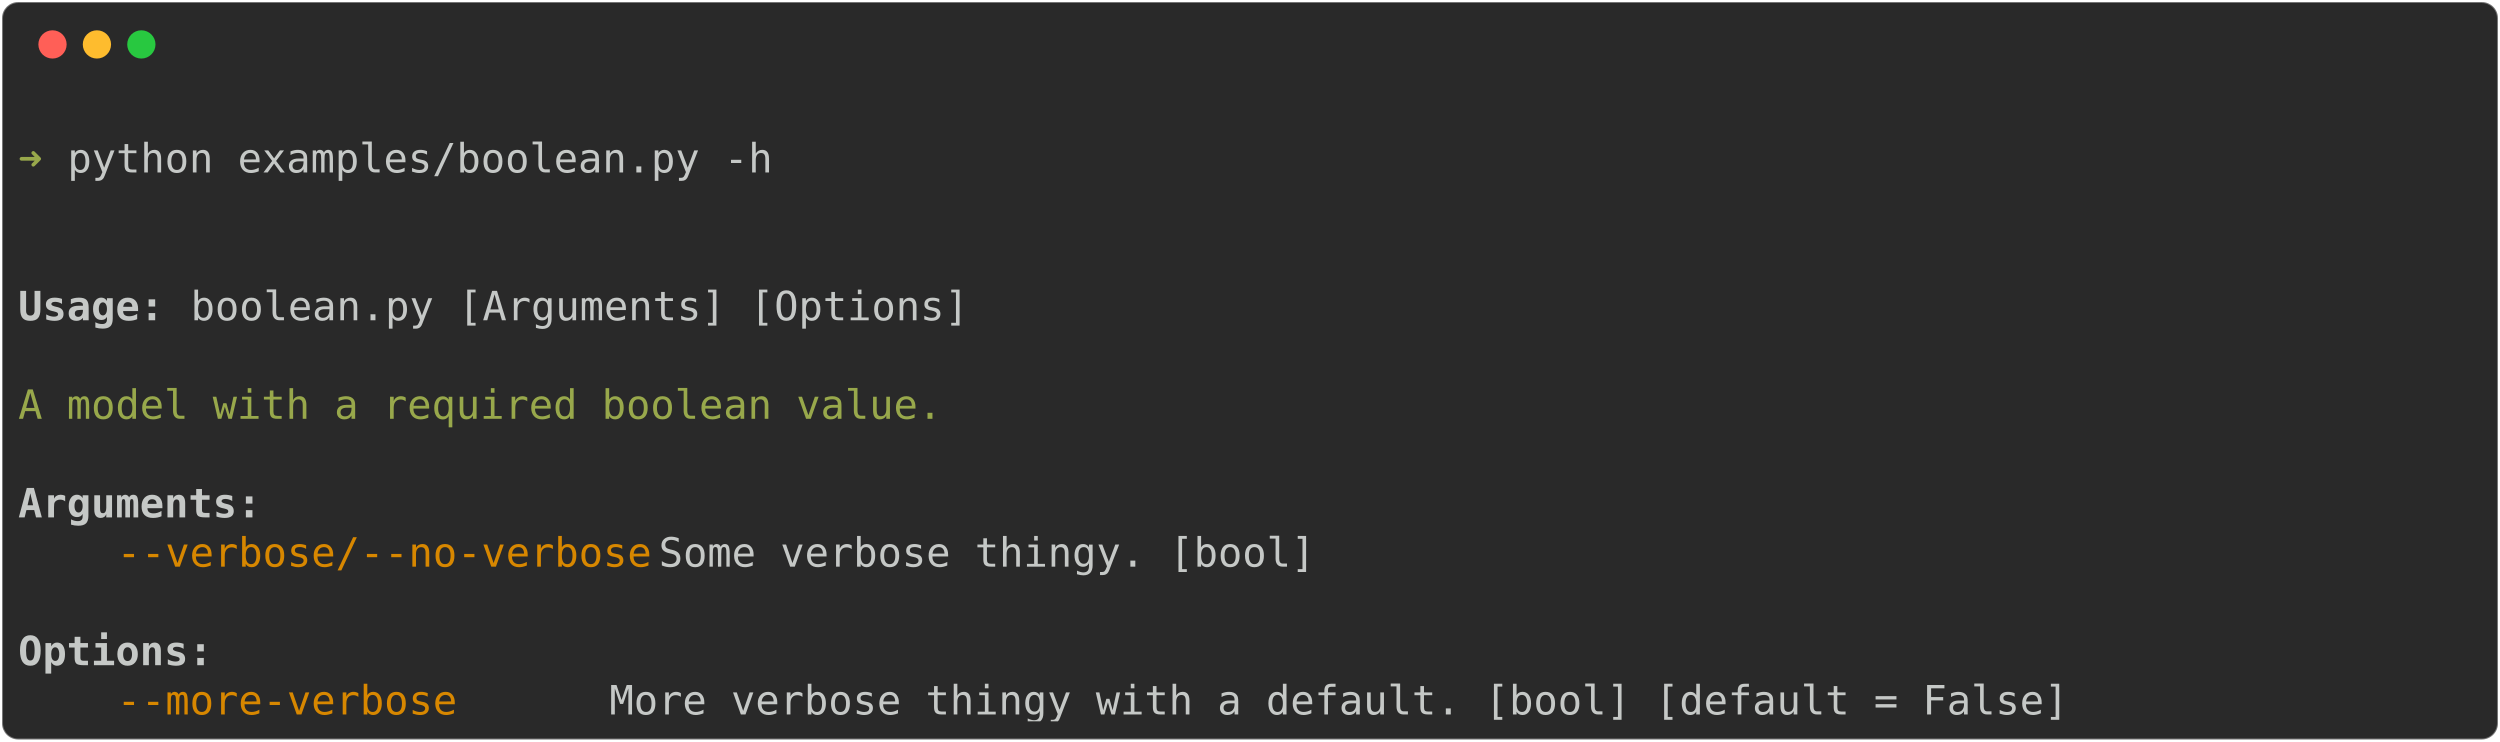
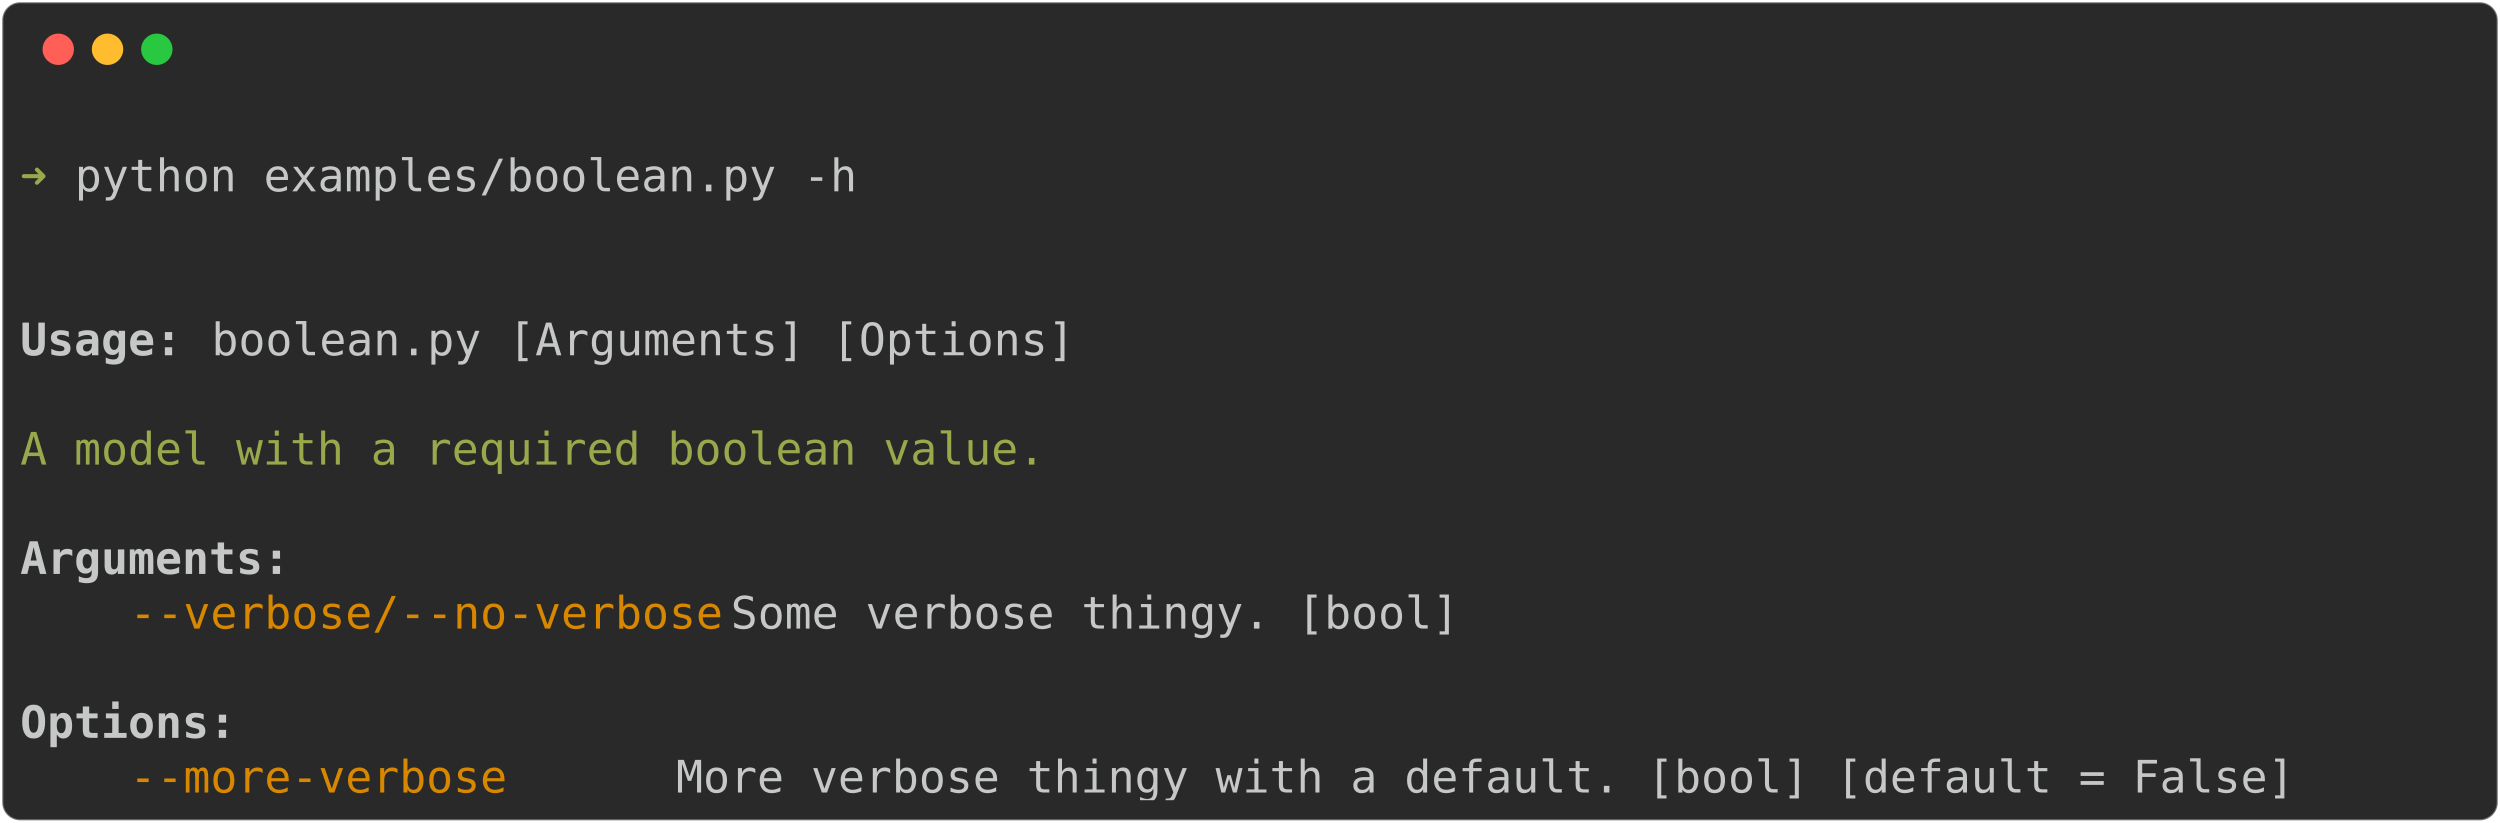
- <svg xmlns="http://www.w3.org/2000/svg" class="rich-terminal" viewBox="0 0 1238 367.2">
+ <svg xmlns="http://www.w3.org/2000/svg" class="rich-terminal" viewBox="0 0 1116 367.2">
  <style>

    @font-face {
        font-family: "Fira Code";
        src: local("FiraCode-Regular"),
                url("https://cdnjs.cloudflare.com/ajax/libs/firacode/6.2.0/woff2/FiraCode-Regular.woff2") format("woff2"),
                url("https://cdnjs.cloudflare.com/ajax/libs/firacode/6.2.0/woff/FiraCode-Regular.woff") format("woff");
        font-style: normal;
        font-weight: 400;
    }
    @font-face {
        font-family: "Fira Code";
        src: local("FiraCode-Bold"),
                url("https://cdnjs.cloudflare.com/ajax/libs/firacode/6.2.0/woff2/FiraCode-Bold.woff2") format("woff2"),
                url("https://cdnjs.cloudflare.com/ajax/libs/firacode/6.2.0/woff/FiraCode-Bold.woff") format("woff");
        font-style: bold;
        font-weight: 700;
    }

    .abcdefg-matrix {
        font-family: Fira Code, monospace;
        font-size: 20px;
        line-height: 24.4px;
        font-variant-east-asian: full-width;
    }

    .abcdefg-title {
        font-size: 18px;
        font-weight: bold;
        font-family: arial;
    }

    .abcdefg-r1 { fill: #c5c8c6 }
.abcdefg-r2 { fill: #98a84b }
.abcdefg-r3 { fill: #c5c8c6;font-weight: bold }
.abcdefg-r4 { fill: #d78700 }
    </style>
  <defs>
    <clipPath id="abcdefg-clip-terminal">
-       <rect x="0" y="0" width="1219.0" height="316.2" />
+       <rect x="0" y="0" width="1097.0" height="316.2" />
    </clipPath>
    <clipPath id="abcdefg-line-0">
-       <rect x="0" y="1.5" width="1220" height="24.65" />
+       <rect x="0" y="1.5" width="1098" height="24.65" />
    </clipPath>
    <clipPath id="abcdefg-line-1">
-       <rect x="0" y="25.9" width="1220" height="24.65" />
+       <rect x="0" y="25.9" width="1098" height="24.65" />
    </clipPath>
    <clipPath id="abcdefg-line-2">
-       <rect x="0" y="50.3" width="1220" height="24.65" />
+       <rect x="0" y="50.3" width="1098" height="24.65" />
    </clipPath>
    <clipPath id="abcdefg-line-3">
-       <rect x="0" y="74.7" width="1220" height="24.65" />
+       <rect x="0" y="74.7" width="1098" height="24.65" />
    </clipPath>
    <clipPath id="abcdefg-line-4">
-       <rect x="0" y="99.1" width="1220" height="24.65" />
+       <rect x="0" y="99.1" width="1098" height="24.65" />
    </clipPath>
    <clipPath id="abcdefg-line-5">
-       <rect x="0" y="123.5" width="1220" height="24.65" />
+       <rect x="0" y="123.5" width="1098" height="24.65" />
    </clipPath>
    <clipPath id="abcdefg-line-6">
-       <rect x="0" y="147.9" width="1220" height="24.65" />
+       <rect x="0" y="147.9" width="1098" height="24.65" />
    </clipPath>
    <clipPath id="abcdefg-line-7">
-       <rect x="0" y="172.3" width="1220" height="24.65" />
+       <rect x="0" y="172.3" width="1098" height="24.65" />
    </clipPath>
    <clipPath id="abcdefg-line-8">
-       <rect x="0" y="196.7" width="1220" height="24.65" />
+       <rect x="0" y="196.7" width="1098" height="24.65" />
    </clipPath>
    <clipPath id="abcdefg-line-9">
-       <rect x="0" y="221.1" width="1220" height="24.65" />
+       <rect x="0" y="221.1" width="1098" height="24.65" />
    </clipPath>
    <clipPath id="abcdefg-line-10">
-       <rect x="0" y="245.5" width="1220" height="24.65" />
+       <rect x="0" y="245.5" width="1098" height="24.65" />
    </clipPath>
    <clipPath id="abcdefg-line-11">
-       <rect x="0" y="269.9" width="1220" height="24.65" />
+       <rect x="0" y="269.9" width="1098" height="24.65" />
    </clipPath>
  </defs>
-   <rect fill="#292929" stroke="rgba(255,255,255,0.35)" stroke-width="1" x="1" y="1" width="1236" height="365.2" rx="8" />
+   <rect fill="#292929" stroke="rgba(255,255,255,0.35)" stroke-width="1" x="1" y="1" width="1114" height="365.2" rx="8" />
  <g transform="translate(26,22)">
    <circle cx="0" cy="0" r="7" fill="#ff5f57" />
    <circle cx="22" cy="0" r="7" fill="#febc2e" />
    <circle cx="44" cy="0" r="7" fill="#28c840" />
  </g>
  <g transform="translate(9, 41)" clip-path="url(#abcdefg-clip-terminal)">
    <g class="abcdefg-matrix">
-       <text class="abcdefg-r1" x="1220" y="20" textLength="12.2" clip-path="url(#abcdefg-line-0)">
+       <text class="abcdefg-r1" x="1098" y="20" textLength="12.2" clip-path="url(#abcdefg-line-0)">
</text>
      <text class="abcdefg-r2" x="0" y="44.4" textLength="24.4" clip-path="url(#abcdefg-line-1)">➜ </text>
      <text class="abcdefg-r1" x="24.4" y="44.4" textLength="353.8" clip-path="url(#abcdefg-line-1)">python examples/boolean.py -h</text>
-       <text class="abcdefg-r1" x="1220" y="44.4" textLength="12.2" clip-path="url(#abcdefg-line-1)">
+       <text class="abcdefg-r1" x="1098" y="44.4" textLength="12.2" clip-path="url(#abcdefg-line-1)">
</text>
-       <text class="abcdefg-r1" x="1220" y="68.8" textLength="12.2" clip-path="url(#abcdefg-line-2)">
+       <text class="abcdefg-r1" x="1098" y="68.8" textLength="12.2" clip-path="url(#abcdefg-line-2)">
</text>
-       <text class="abcdefg-r1" x="1220" y="93.2" textLength="12.2" clip-path="url(#abcdefg-line-3)">
+       <text class="abcdefg-r1" x="1098" y="93.2" textLength="12.2" clip-path="url(#abcdefg-line-3)">
</text>
      <text class="abcdefg-r3" x="0" y="117.6" textLength="85.4" clip-path="url(#abcdefg-line-4)">Usage: </text>
      <text class="abcdefg-r1" x="85.4" y="117.6" textLength="390.4" clip-path="url(#abcdefg-line-4)">boolean.py [Arguments] [Options]</text>
-       <text class="abcdefg-r1" x="1220" y="117.6" textLength="12.2" clip-path="url(#abcdefg-line-4)">
+       <text class="abcdefg-r1" x="1098" y="117.6" textLength="12.2" clip-path="url(#abcdefg-line-4)">
</text>
-       <text class="abcdefg-r1" x="1220" y="142" textLength="12.2" clip-path="url(#abcdefg-line-5)">
+       <text class="abcdefg-r1" x="1098" y="142" textLength="12.2" clip-path="url(#abcdefg-line-5)">
</text>
      <text class="abcdefg-r2" x="0" y="166.4" textLength="463.6" clip-path="url(#abcdefg-line-6)">A model with a required boolean value.</text>
-       <text class="abcdefg-r1" x="1220" y="166.4" textLength="12.2" clip-path="url(#abcdefg-line-6)">
+       <text class="abcdefg-r1" x="1098" y="166.4" textLength="12.2" clip-path="url(#abcdefg-line-6)">
</text>
-       <text class="abcdefg-r1" x="1220" y="190.8" textLength="12.2" clip-path="url(#abcdefg-line-7)">
+       <text class="abcdefg-r1" x="1098" y="190.8" textLength="12.2" clip-path="url(#abcdefg-line-7)">
</text>
      <text class="abcdefg-r3" x="0" y="215.2" textLength="122" clip-path="url(#abcdefg-line-8)">Arguments:</text>
-       <text class="abcdefg-r1" x="1220" y="215.2" textLength="12.2" clip-path="url(#abcdefg-line-8)">
+       <text class="abcdefg-r1" x="1098" y="215.2" textLength="12.2" clip-path="url(#abcdefg-line-8)">
</text>
      <text class="abcdefg-r4" x="48.8" y="239.6" textLength="268.4" clip-path="url(#abcdefg-line-9)">--verbose/--no-verbose</text>
      <text class="abcdefg-r1" x="317.2" y="239.6" textLength="341.6" clip-path="url(#abcdefg-line-9)"> Some verbose thingy. [bool]</text>
-       <text class="abcdefg-r1" x="1220" y="239.6" textLength="12.2" clip-path="url(#abcdefg-line-9)">
+       <text class="abcdefg-r1" x="1098" y="239.6" textLength="12.2" clip-path="url(#abcdefg-line-9)">
</text>
-       <text class="abcdefg-r1" x="1220" y="264" textLength="12.2" clip-path="url(#abcdefg-line-10)">
+       <text class="abcdefg-r1" x="1098" y="264" textLength="12.2" clip-path="url(#abcdefg-line-10)">
</text>
      <text class="abcdefg-r3" x="0" y="288.4" textLength="97.6" clip-path="url(#abcdefg-line-11)">Options:</text>
-       <text class="abcdefg-r1" x="1220" y="288.4" textLength="12.2" clip-path="url(#abcdefg-line-11)">
+       <text class="abcdefg-r1" x="1098" y="288.4" textLength="12.2" clip-path="url(#abcdefg-line-11)">
</text>
      <text class="abcdefg-r4" x="48.8" y="312.8" textLength="244" clip-path="url(#abcdefg-line-12)">--more-verbose      </text>
      <text class="abcdefg-r1" x="292.8" y="312.8" textLength="744.2" clip-path="url(#abcdefg-line-12)"> More verbose thingy with a default. [bool] [default = False]</text>
-       <text class="abcdefg-r1" x="1220" y="312.8" textLength="12.2" clip-path="url(#abcdefg-line-12)">
+       <text class="abcdefg-r1" x="1098" y="312.8" textLength="12.2" clip-path="url(#abcdefg-line-12)">
</text>
    </g>
  </g>
</svg>
